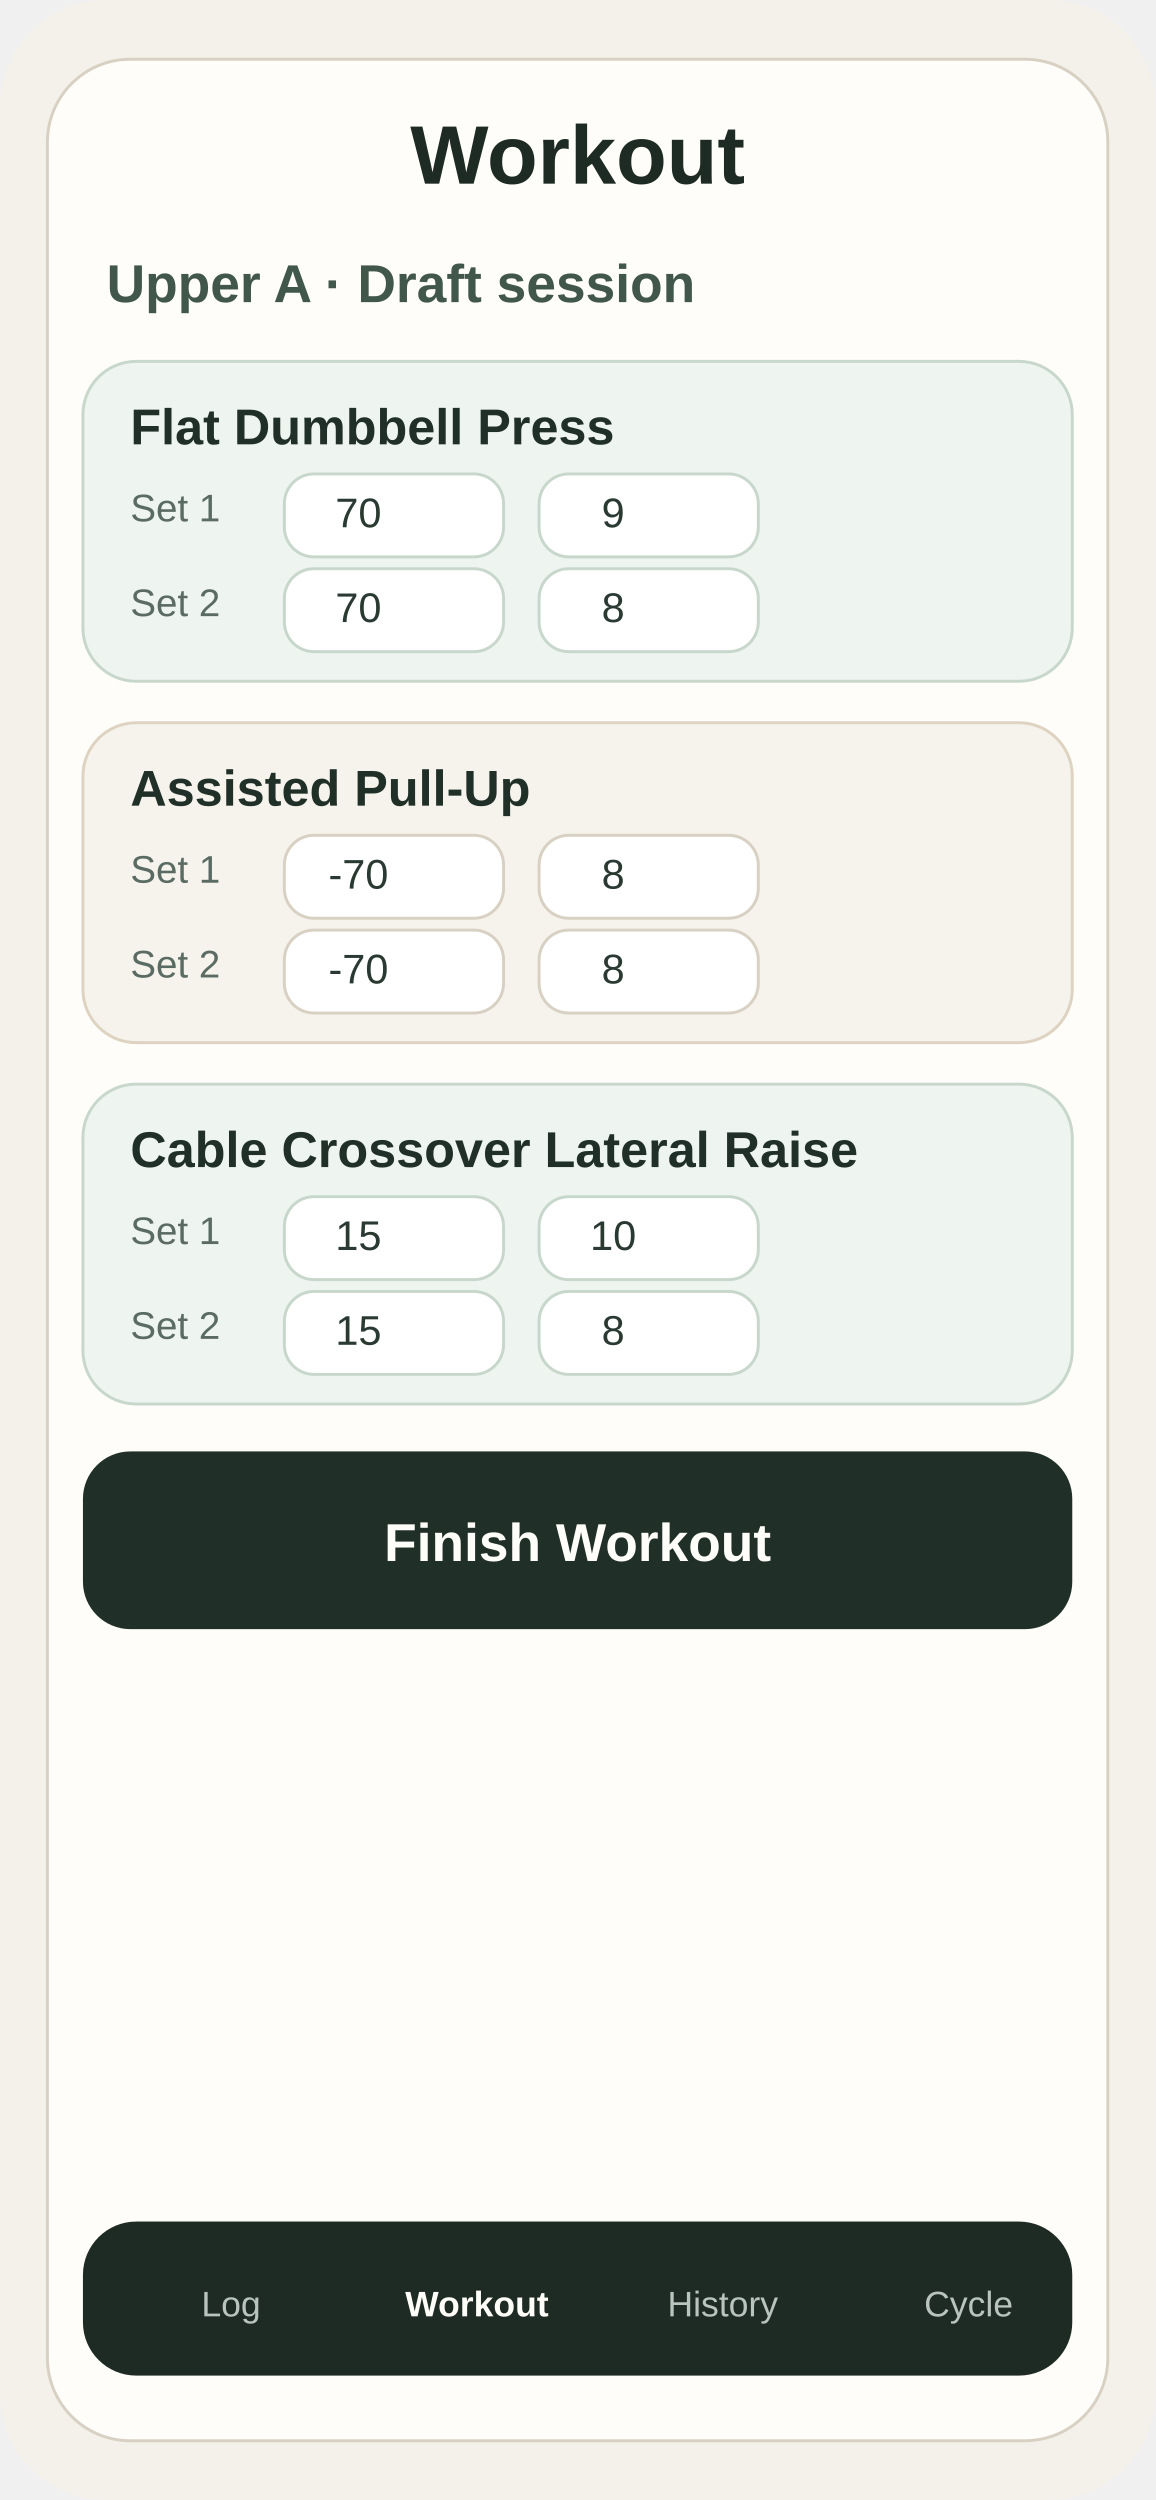
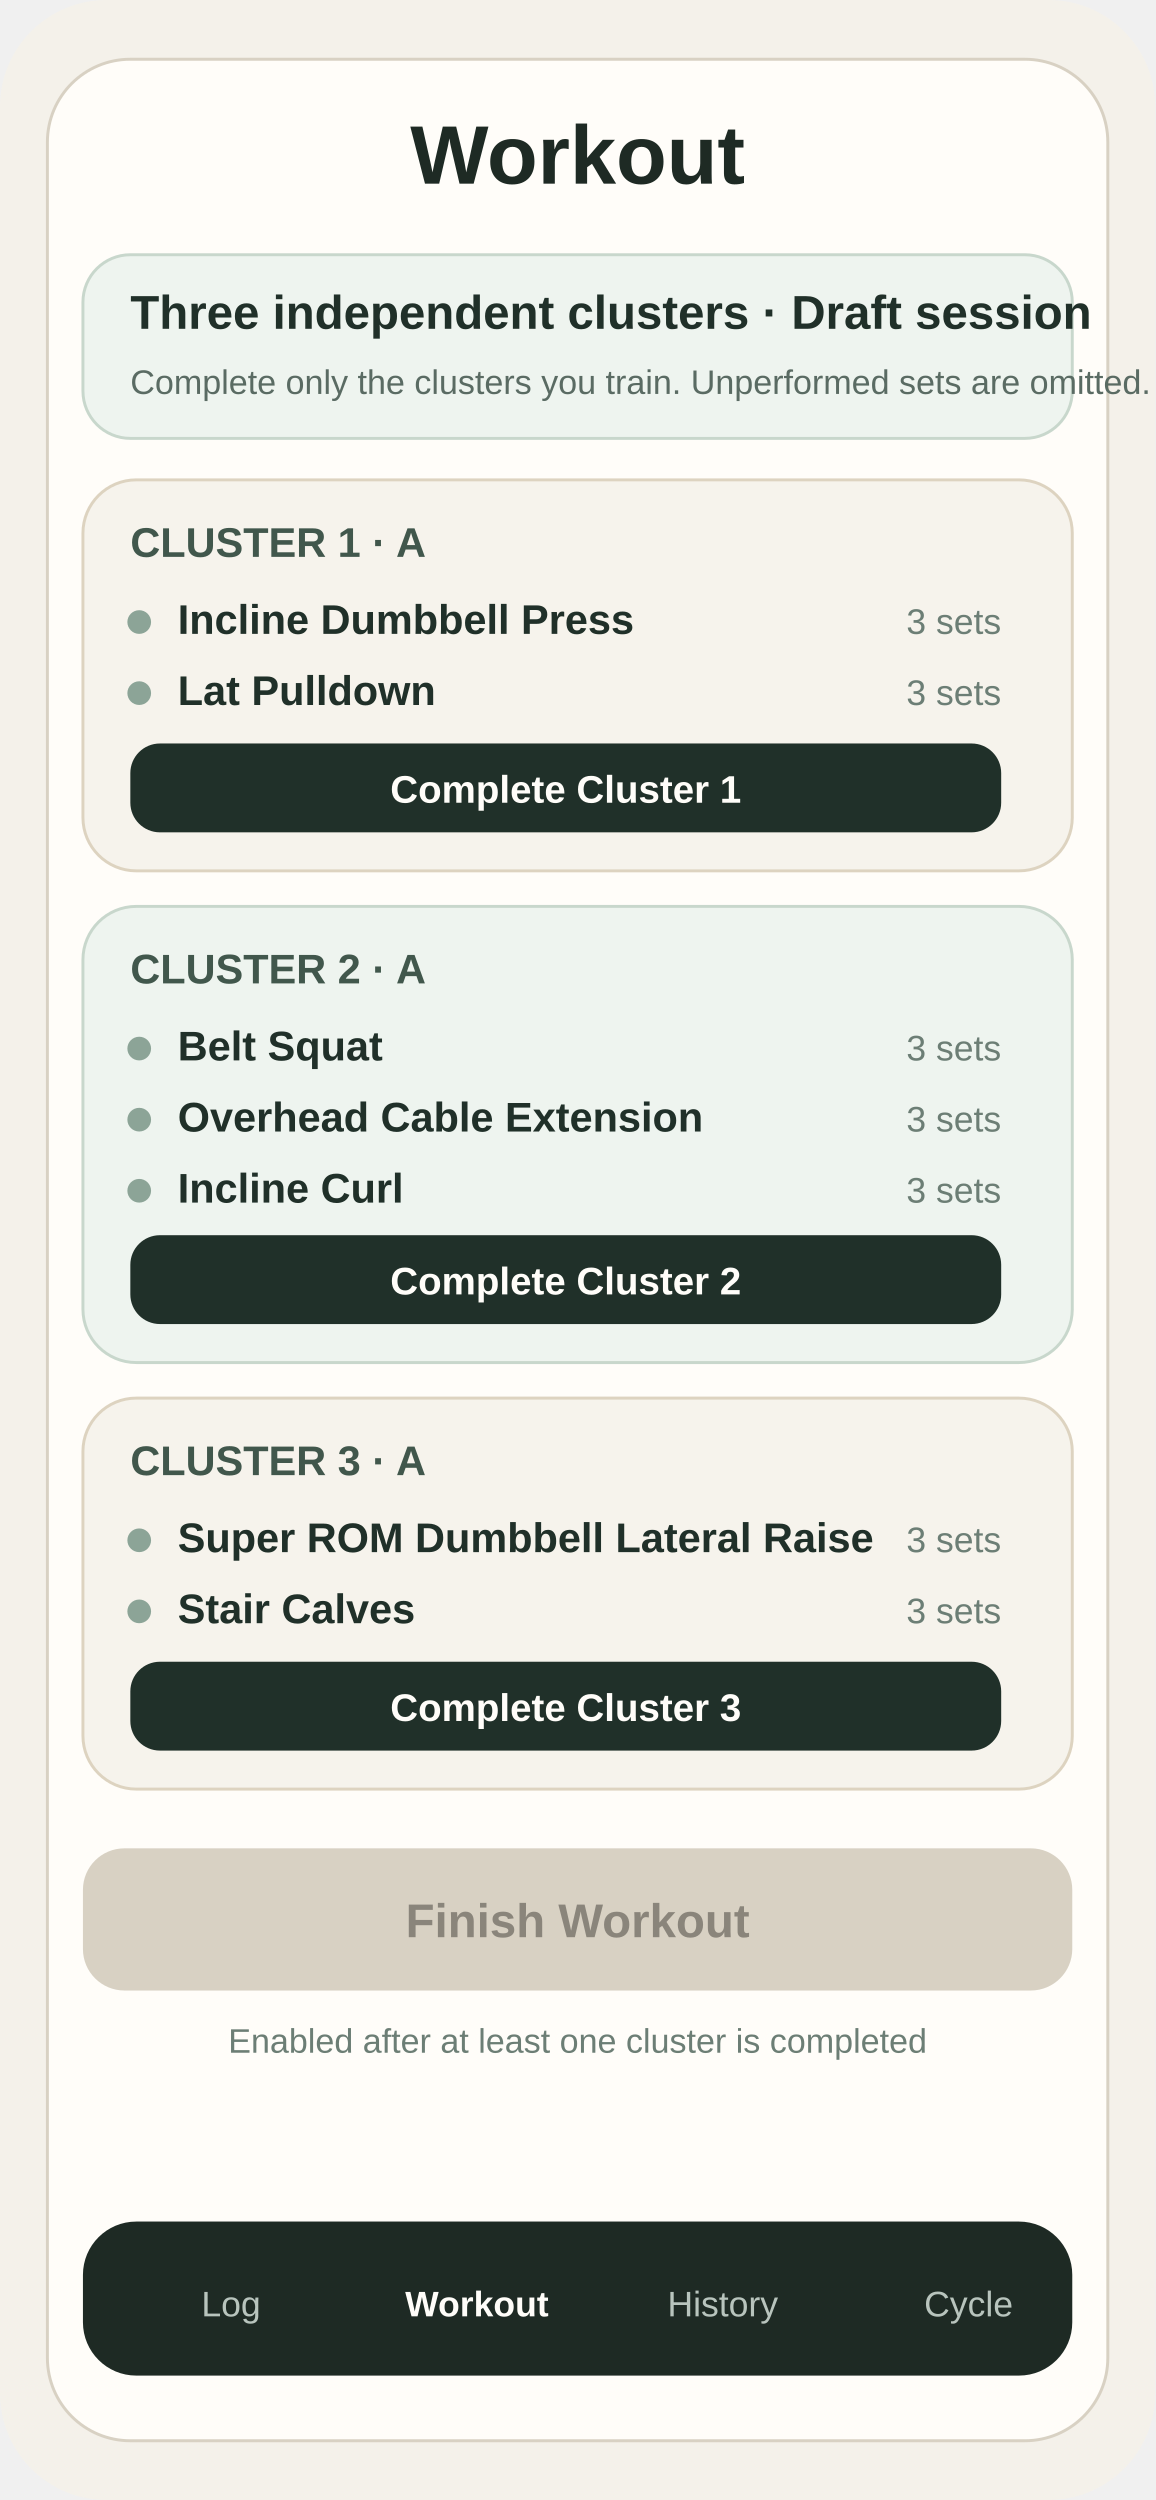
<svg xmlns="http://www.w3.org/2000/svg" width="390" height="844" viewBox="0 0 390 844" fill="none">
  <rect width="390" height="844" rx="36" fill="#F4F1EA" />
  <rect x="16" y="20" width="358" height="804" rx="28" fill="#FFFDF9" stroke="#D8D1C3" />
  <text x="195" y="62" text-anchor="middle" font-family="Arial, sans-serif" font-size="28" font-weight="700" fill="#1E2A24">Workout</text>
-   <text x="36" y="102" font-family="Arial, sans-serif" font-size="18" font-weight="700" fill="#41574C">Upper A · Draft session</text>
-   <rect x="28" y="122" width="334" height="108" rx="18" fill="#EEF4EF" stroke="#C8D7CC" />
-   <text x="44" y="150" font-family="Arial, sans-serif" font-size="17" font-weight="700" fill="#203029">Flat Dumbbell Press</text>
-   <text x="44" y="176" font-family="Arial, sans-serif" font-size="13" fill="#5A6B63">Set 1</text>
-   <rect x="96" y="160" width="74" height="28" rx="10" fill="#FFFFFF" stroke="#C8D7CC" />
-   <text x="121" y="178" text-anchor="middle" font-family="Arial, sans-serif" font-size="14" fill="#2A3A33">70</text>
-   <rect x="182" y="160" width="74" height="28" rx="10" fill="#FFFFFF" stroke="#C8D7CC" />
-   <text x="207" y="178" text-anchor="middle" font-family="Arial, sans-serif" font-size="14" fill="#2A3A33">9</text>
-   <text x="44" y="208" font-family="Arial, sans-serif" font-size="13" fill="#5A6B63">Set 2</text>
-   <rect x="96" y="192" width="74" height="28" rx="10" fill="#FFFFFF" stroke="#C8D7CC" />
-   <text x="121" y="210" text-anchor="middle" font-family="Arial, sans-serif" font-size="14" fill="#2A3A33">70</text>
-   <rect x="182" y="192" width="74" height="28" rx="10" fill="#FFFFFF" stroke="#C8D7CC" />
-   <text x="207" y="210" text-anchor="middle" font-family="Arial, sans-serif" font-size="14" fill="#2A3A33">8</text>
-   <rect x="28" y="244" width="334" height="108" rx="18" fill="#F6F3EC" stroke="#DDD3C0" />
-   <text x="44" y="272" font-family="Arial, sans-serif" font-size="17" font-weight="700" fill="#203029">Assisted Pull-Up</text>
-   <text x="44" y="298" font-family="Arial, sans-serif" font-size="13" fill="#5A6B63">Set 1</text>
-   <rect x="96" y="282" width="74" height="28" rx="10" fill="#FFFFFF" stroke="#D8D1C3" />
-   <text x="121" y="300" text-anchor="middle" font-family="Arial, sans-serif" font-size="14" fill="#2A3A33">-70</text>
-   <rect x="182" y="282" width="74" height="28" rx="10" fill="#FFFFFF" stroke="#D8D1C3" />
-   <text x="207" y="300" text-anchor="middle" font-family="Arial, sans-serif" font-size="14" fill="#2A3A33">8</text>
-   <text x="44" y="330" font-family="Arial, sans-serif" font-size="13" fill="#5A6B63">Set 2</text>
-   <rect x="96" y="314" width="74" height="28" rx="10" fill="#FFFFFF" stroke="#D8D1C3" />
-   <text x="121" y="332" text-anchor="middle" font-family="Arial, sans-serif" font-size="14" fill="#2A3A33">-70</text>
-   <rect x="182" y="314" width="74" height="28" rx="10" fill="#FFFFFF" stroke="#D8D1C3" />
-   <text x="207" y="332" text-anchor="middle" font-family="Arial, sans-serif" font-size="14" fill="#2A3A33">8</text>
-   <rect x="28" y="366" width="334" height="108" rx="18" fill="#EEF4EF" stroke="#C8D7CC" />
-   <text x="44" y="394" font-family="Arial, sans-serif" font-size="17" font-weight="700" fill="#203029">Cable Crossover Lateral Raise</text>
-   <text x="44" y="420" font-family="Arial, sans-serif" font-size="13" fill="#5A6B63">Set 1</text>
-   <rect x="96" y="404" width="74" height="28" rx="10" fill="#FFFFFF" stroke="#C8D7CC" />
-   <text x="121" y="422" text-anchor="middle" font-family="Arial, sans-serif" font-size="14" fill="#2A3A33">15</text>
-   <rect x="182" y="404" width="74" height="28" rx="10" fill="#FFFFFF" stroke="#C8D7CC" />
-   <text x="207" y="422" text-anchor="middle" font-family="Arial, sans-serif" font-size="14" fill="#2A3A33">10</text>
-   <text x="44" y="452" font-family="Arial, sans-serif" font-size="13" fill="#5A6B63">Set 2</text>
-   <rect x="96" y="436" width="74" height="28" rx="10" fill="#FFFFFF" stroke="#C8D7CC" />
-   <text x="121" y="454" text-anchor="middle" font-family="Arial, sans-serif" font-size="14" fill="#2A3A33">15</text>
-   <rect x="182" y="436" width="74" height="28" rx="10" fill="#FFFFFF" stroke="#C8D7CC" />
-   <text x="207" y="454" text-anchor="middle" font-family="Arial, sans-serif" font-size="14" fill="#2A3A33">8</text>
-   <rect x="28" y="490" width="334" height="60" rx="16" fill="#203029" />
-   <text x="195" y="527" text-anchor="middle" font-family="Arial, sans-serif" font-size="18" font-weight="700" fill="#FFFDF9">Finish Workout</text>
+   <rect x="28" y="86" width="334" height="62" rx="16" fill="#EEF4EF" stroke="#C8D7CC" />
+   <text x="44" y="111" font-family="Arial, sans-serif" font-size="16" font-weight="700" fill="#203029">Three independent clusters · Draft session</text>
+   <text x="44" y="133" font-family="Arial, sans-serif" font-size="11.5" fill="#5A6B63">Complete only the clusters you train. Unperformed sets are omitted.</text>
+   <rect x="28" y="162" width="334" height="132" rx="18" fill="#F6F3EC" stroke="#DDD3C0" />
+   <text x="44" y="188" font-family="Arial, sans-serif" font-size="14" font-weight="700" fill="#41574C">CLUSTER 1 · A</text>
+   <circle cx="47" cy="210" r="4" fill="#8CA497" />
+   <text x="60" y="214" font-family="Arial, sans-serif" font-size="14" font-weight="700" fill="#203029">Incline Dumbbell Press</text>
+   <text x="338" y="214" text-anchor="end" font-family="Arial, sans-serif" font-size="12" fill="#6C7E75">3 sets</text>
+   <circle cx="47" cy="234" r="4" fill="#8CA497" />
+   <text x="60" y="238" font-family="Arial, sans-serif" font-size="14" font-weight="700" fill="#203029">Lat Pulldown</text>
+   <text x="338" y="238" text-anchor="end" font-family="Arial, sans-serif" font-size="12" fill="#6C7E75">3 sets</text>
+   <rect x="44" y="251" width="294" height="30" rx="10" fill="#203029" />
+   <text x="191" y="271" text-anchor="middle" font-family="Arial, sans-serif" font-size="13" font-weight="700" fill="#FFFDF9">Complete Cluster 1</text>
+   <rect x="28" y="306" width="334" height="154" rx="18" fill="#EEF4EF" stroke="#C8D7CC" />
+   <text x="44" y="332" font-family="Arial, sans-serif" font-size="14" font-weight="700" fill="#41574C">CLUSTER 2 · A</text>
+   <circle cx="47" cy="354" r="4" fill="#8CA497" />
+   <text x="60" y="358" font-family="Arial, sans-serif" font-size="14" font-weight="700" fill="#203029">Belt Squat</text>
+   <text x="338" y="358" text-anchor="end" font-family="Arial, sans-serif" font-size="12" fill="#6C7E75">3 sets</text>
+   <circle cx="47" cy="378" r="4" fill="#8CA497" />
+   <text x="60" y="382" font-family="Arial, sans-serif" font-size="14" font-weight="700" fill="#203029">Overhead Cable Extension</text>
+   <text x="338" y="382" text-anchor="end" font-family="Arial, sans-serif" font-size="12" fill="#6C7E75">3 sets</text>
+   <circle cx="47" cy="402" r="4" fill="#8CA497" />
+   <text x="60" y="406" font-family="Arial, sans-serif" font-size="14" font-weight="700" fill="#203029">Incline Curl</text>
+   <text x="338" y="406" text-anchor="end" font-family="Arial, sans-serif" font-size="12" fill="#6C7E75">3 sets</text>
+   <rect x="44" y="417" width="294" height="30" rx="10" fill="#203029" />
+   <text x="191" y="437" text-anchor="middle" font-family="Arial, sans-serif" font-size="13" font-weight="700" fill="#FFFDF9">Complete Cluster 2</text>
+   <rect x="28" y="472" width="334" height="132" rx="18" fill="#F6F3EC" stroke="#DDD3C0" />
+   <text x="44" y="498" font-family="Arial, sans-serif" font-size="14" font-weight="700" fill="#41574C">CLUSTER 3 · A</text>
+   <circle cx="47" cy="520" r="4" fill="#8CA497" />
+   <text x="60" y="524" font-family="Arial, sans-serif" font-size="14" font-weight="700" fill="#203029">Super ROM Dumbbell Lateral Raise</text>
+   <text x="338" y="524" text-anchor="end" font-family="Arial, sans-serif" font-size="12" fill="#6C7E75">3 sets</text>
+   <circle cx="47" cy="544" r="4" fill="#8CA497" />
+   <text x="60" y="548" font-family="Arial, sans-serif" font-size="14" font-weight="700" fill="#203029">Stair Calves</text>
+   <text x="338" y="548" text-anchor="end" font-family="Arial, sans-serif" font-size="12" fill="#6C7E75">3 sets</text>
+   <rect x="44" y="561" width="294" height="30" rx="10" fill="#203029" />
+   <text x="191" y="581" text-anchor="middle" font-family="Arial, sans-serif" font-size="13" font-weight="700" fill="#FFFDF9">Complete Cluster 3</text>
+   <rect x="28" y="624" width="334" height="48" rx="14" fill="#D8D1C3" />
+   <text x="195" y="654" text-anchor="middle" font-family="Arial, sans-serif" font-size="16" font-weight="700" fill="#8A857B">Finish Workout</text>
+   <text x="195" y="693" text-anchor="middle" font-family="Arial, sans-serif" font-size="11.5" fill="#6C7E75">Enabled after at least one cluster is completed</text>
  <rect x="28" y="750" width="334" height="52" rx="18" fill="#1E2A24" />
  <text x="78" y="782" text-anchor="middle" font-family="Arial, sans-serif" font-size="12" fill="#B8C4BD">Log</text>
  <text x="161" y="782" text-anchor="middle" font-family="Arial, sans-serif" font-size="12" font-weight="700" fill="#FFFDF9">Workout</text>
  <text x="244" y="782" text-anchor="middle" font-family="Arial, sans-serif" font-size="12" fill="#B8C4BD">History</text>
  <text x="327" y="782" text-anchor="middle" font-family="Arial, sans-serif" font-size="12" fill="#B8C4BD">Cycle</text>
</svg>
